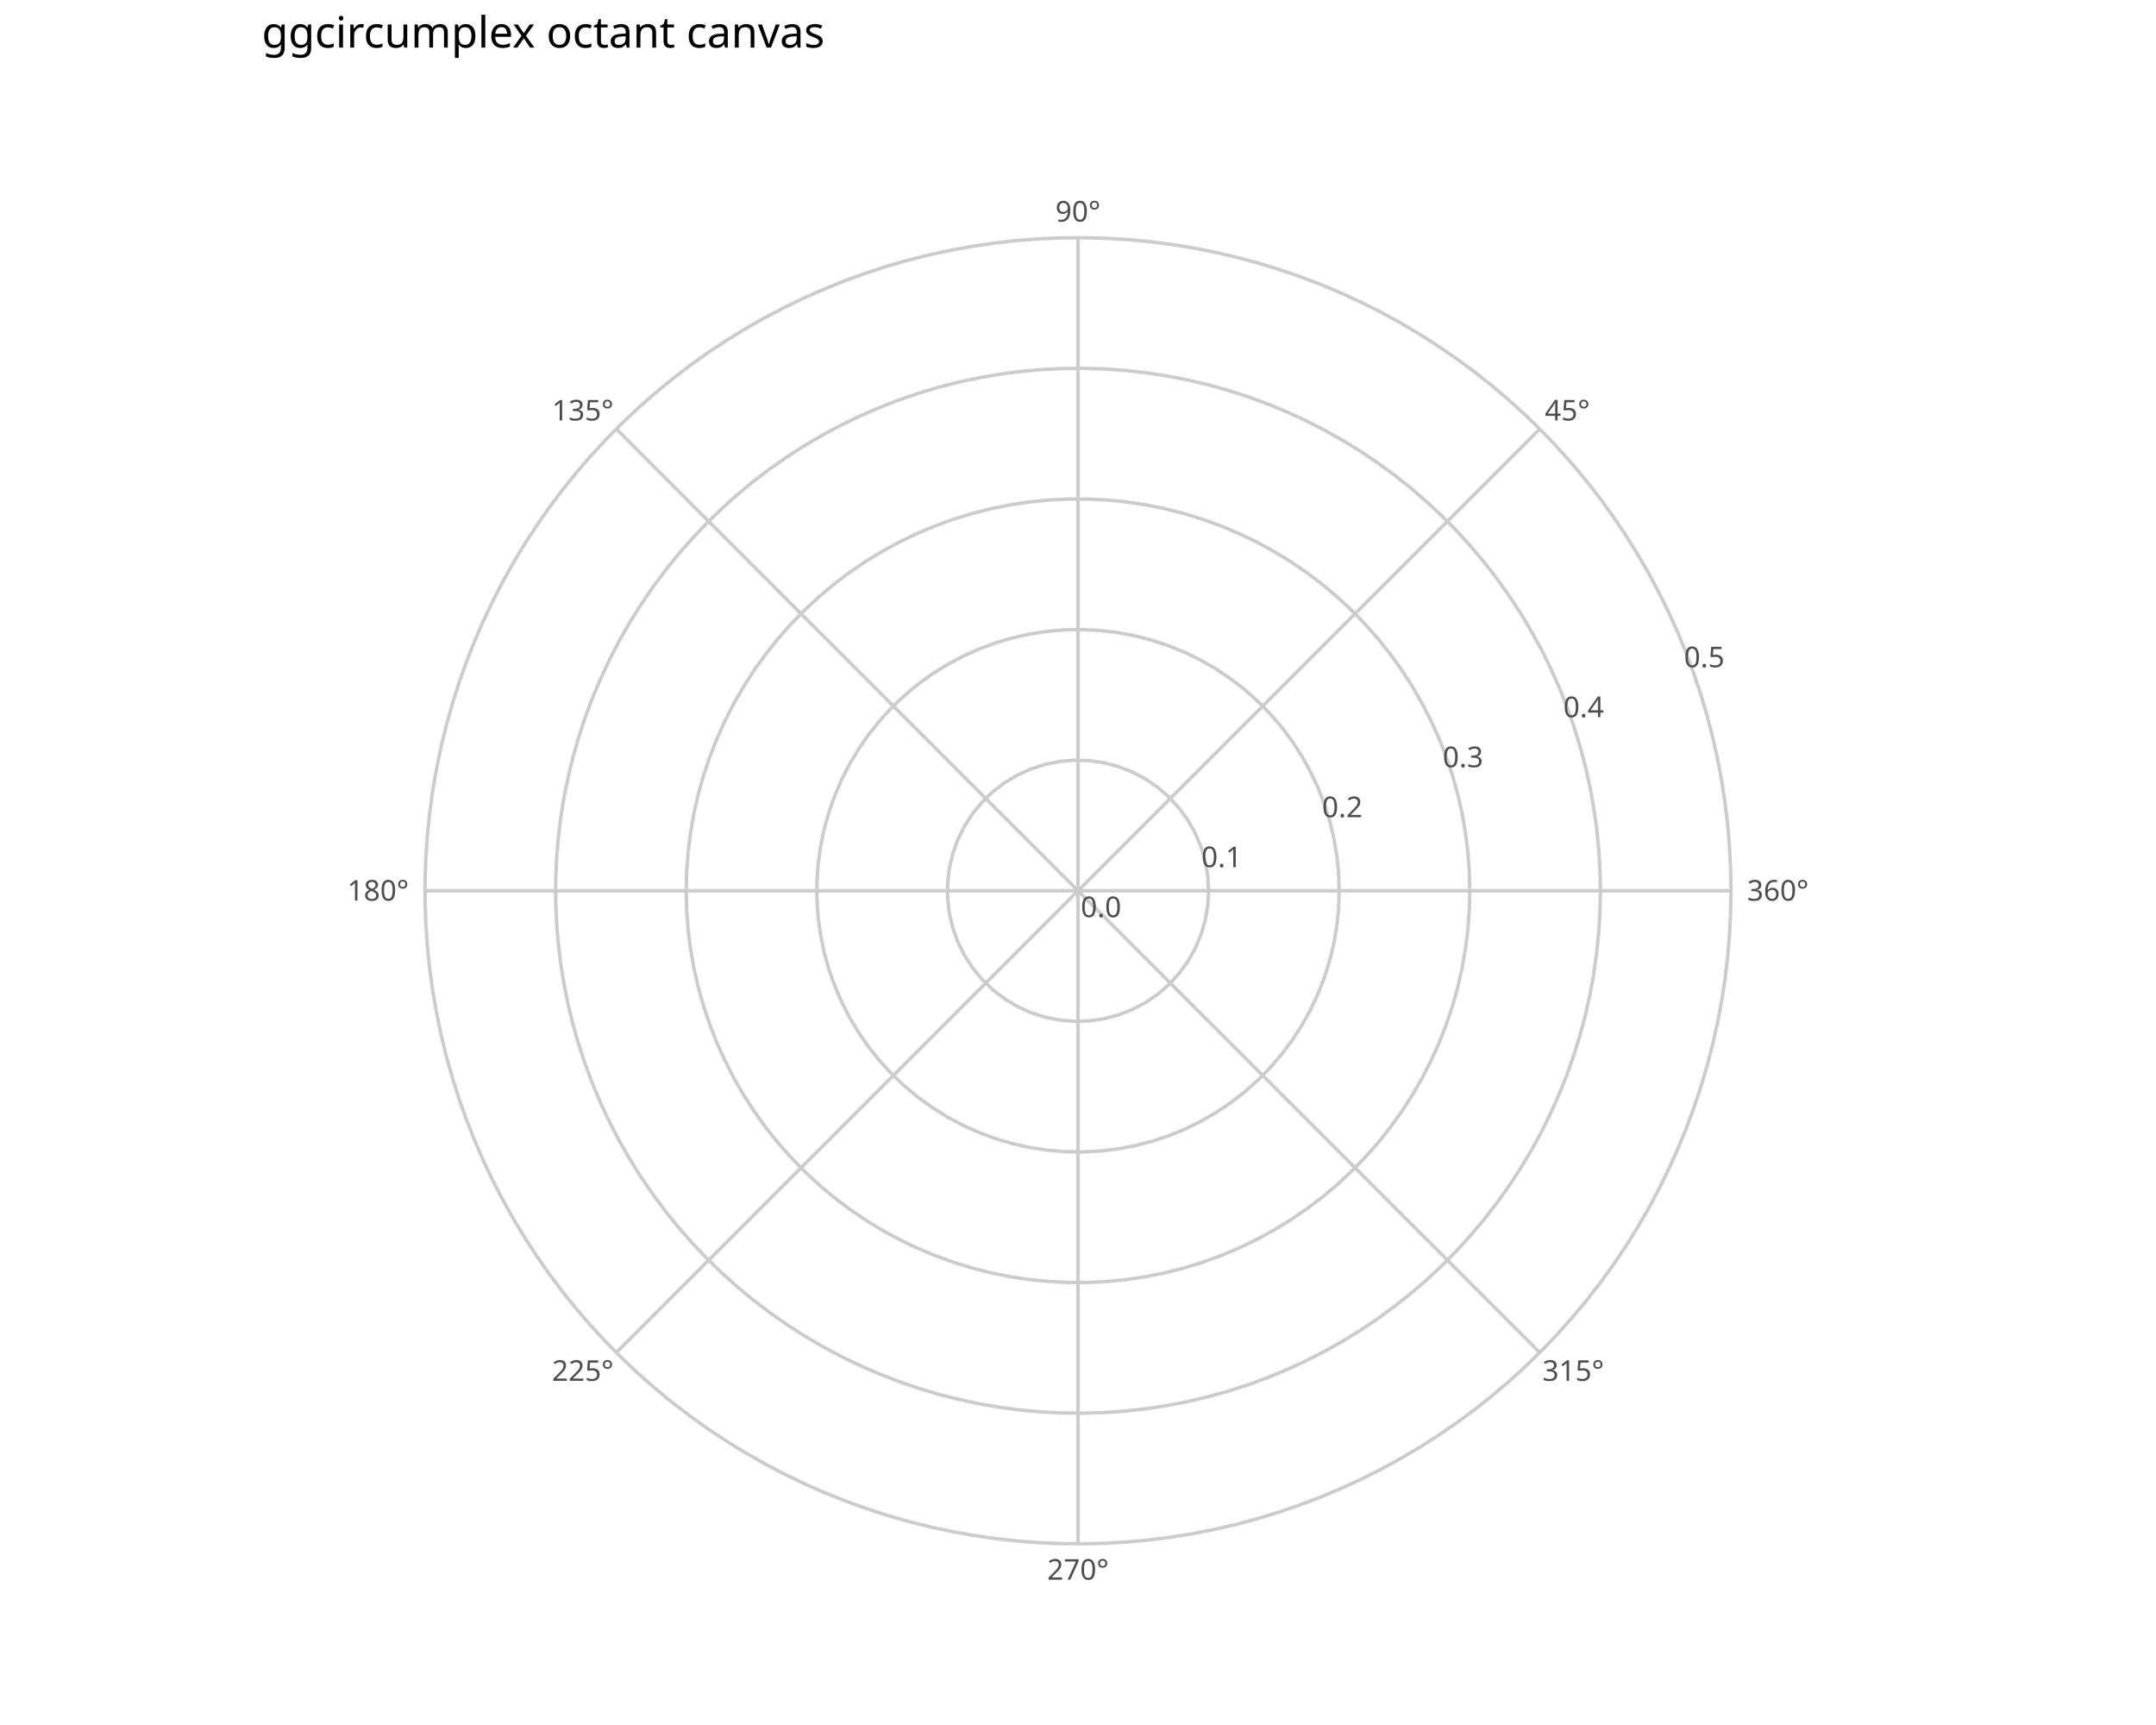
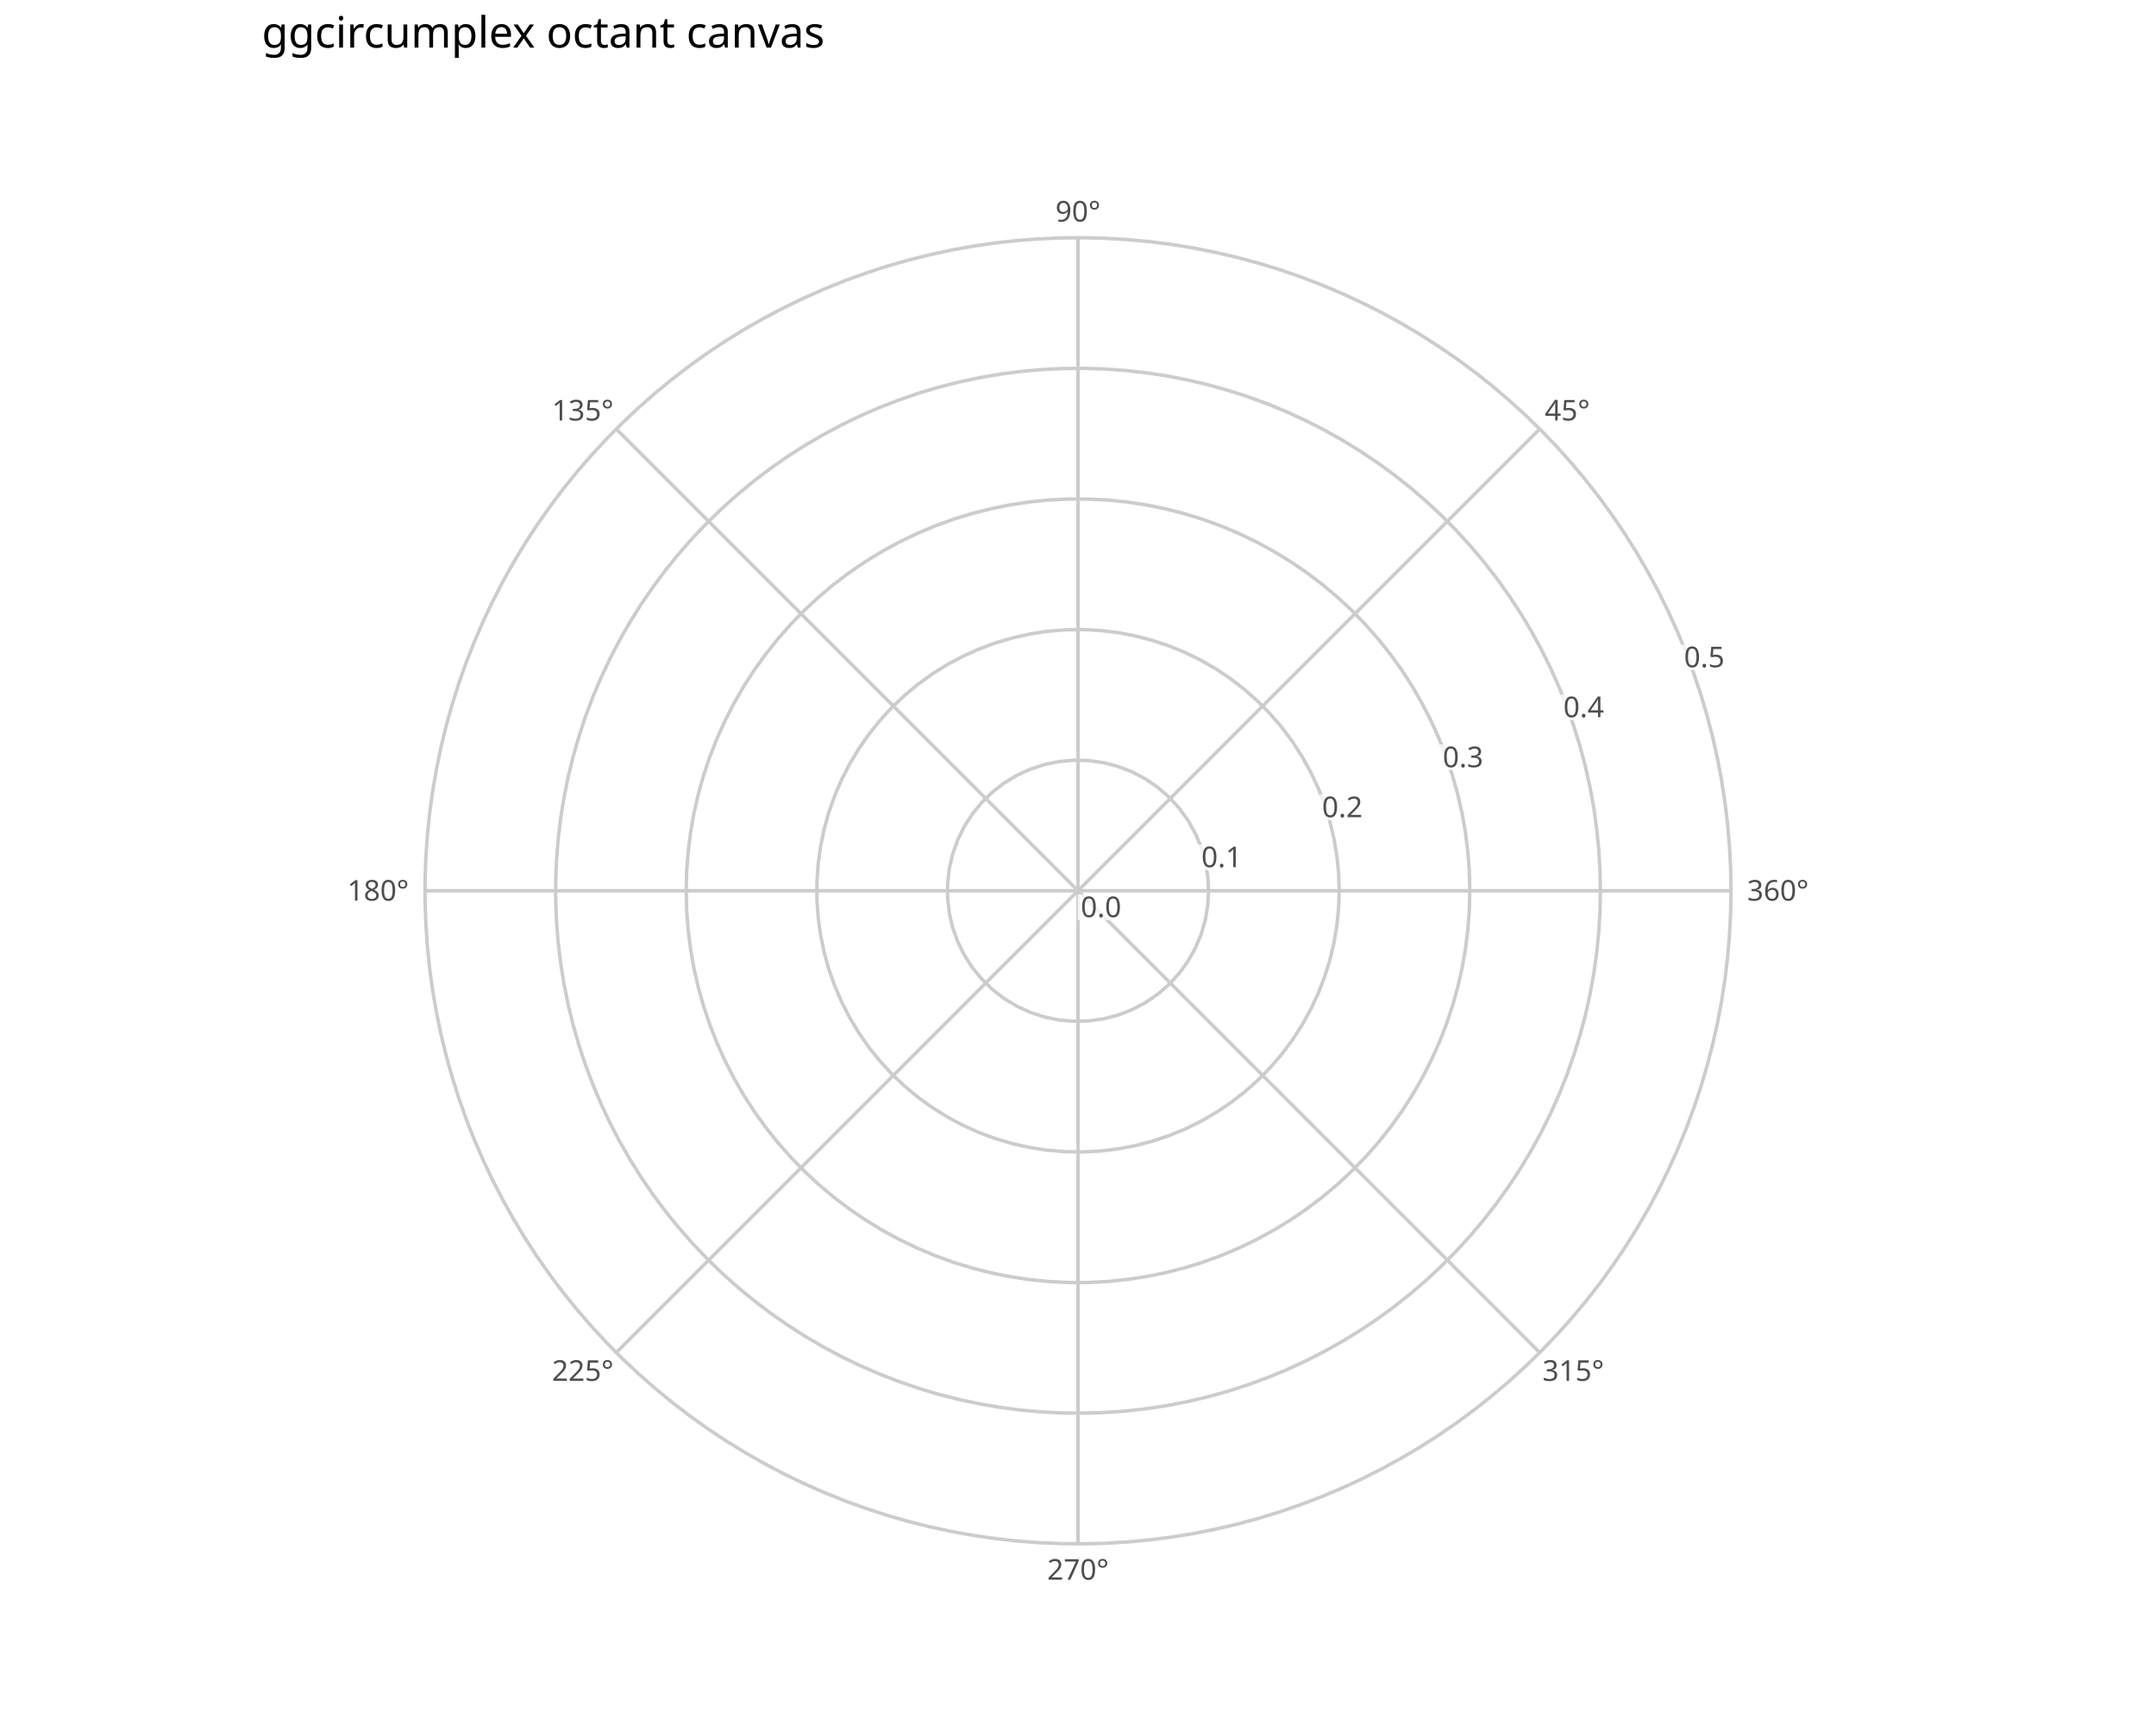
<svg xmlns="http://www.w3.org/2000/svg" class="svglite" data-engine-version="2.0" width="720.00pt" height="576.00pt" viewBox="0 0 720.00 576.00">
  <defs>
    <style type="text/css">
    .svglite line, .svglite polyline, .svglite polygon, .svglite path, .svglite rect, .svglite circle {
      fill: none;
      stroke: #000000;
      stroke-linecap: round;
      stroke-linejoin: round;
      stroke-miterlimit: 10.00;
    }
  </style>
  </defs>
  <rect width="100%" height="100%" style="stroke: none; fill: #FFFFFF;" />
  <defs>
    <clipPath id="cpMC4wMHw3MjAuMDB8MC4wMHw1NzYuMDA=">
      <rect x="0.00" y="0.00" width="720.00" height="576.00" />
    </clipPath>
  </defs>
  <g clip-path="url(#cpMC4wMHw3MjAuMDB8MC4wMHw1NzYuMDA=)">
</g>
  <defs>
    <clipPath id="cpODEuNDR8NjM4LjU2fDAuMDB8NTc2LjAw">
      <rect x="81.44" y="0.00" width="557.12" height="576.00" />
    </clipPath>
  </defs>
  <g clip-path="url(#cpODEuNDR8NjM4LjU2fDAuMDB8NTc2LjAw)">
    <rect x="81.44" y="0.00" width="557.12" height="576.00" style="stroke-width: 1.16; stroke: none; fill: #FFFFFF;" />
  </g>
  <g clip-path="url(#cpMC4wMHw3MjAuMDB8MC4wMHw1NzYuMDA=)">
    <polyline points="360.00,297.44 360.00,297.44 " style="stroke-width: 1.16; stroke: #CCCCCC; stroke-linecap: butt;" />
    <polyline points="403.61,297.44 403.33,292.47 402.48,287.56 401.08,282.78 399.14,278.20 396.69,273.86 393.76,269.83 390.40,266.16 386.63,262.90 382.52,260.09 378.12,257.77 373.48,255.96 368.66,254.69 363.73,253.99 358.75,253.84 353.79,254.27 348.91,255.26 344.18,256.80 339.65,258.87 335.38,261.44 331.44,264.48 327.87,267.95 324.72,271.80 322.02,275.99 319.83,280.46 318.15,285.15 317.03,290.00 316.46,294.95 316.46,299.93 317.03,304.88 318.15,309.73 319.83,314.42 322.02,318.88 324.72,323.07 327.87,326.93 331.44,330.40 335.38,333.44 339.65,336.01 344.18,338.08 348.91,339.62 353.79,340.61 358.75,341.03 363.73,340.89 368.66,340.18 373.48,338.92 378.12,337.11 382.52,334.79 386.63,331.98 390.40,328.72 393.76,325.05 396.69,321.02 399.14,316.68 401.08,312.09 402.48,307.32 403.33,302.41 403.61,297.44 " style="stroke-width: 1.16; stroke: #CCCCCC; stroke-linecap: butt;" />
    <polyline points="447.23,297.44 447.03,291.55 446.43,285.69 445.44,279.88 444.06,274.15 442.30,268.53 440.16,263.04 437.65,257.71 434.79,252.56 431.59,247.61 428.07,242.89 424.23,238.42 420.10,234.22 415.69,230.30 411.03,226.70 406.14,223.41 401.04,220.47 395.75,217.87 390.29,215.64 384.70,213.78 379.00,212.31 373.21,211.22 367.36,210.52 361.47,210.22 355.58,210.32 349.71,210.82 343.89,211.71 338.14,213.00 332.49,214.66 326.96,216.71 321.59,219.13 316.39,221.90 311.39,225.01 306.61,228.46 302.07,232.22 297.80,236.28 293.82,240.62 290.13,245.22 286.77,250.06 283.73,255.11 281.05,260.35 278.73,265.77 276.77,271.33 275.20,277.00 274.01,282.78 273.22,288.61 272.82,294.49 272.82,300.38 273.22,306.26 274.01,312.10 275.20,317.87 276.77,323.55 278.73,329.11 281.05,334.52 283.73,339.77 286.77,344.82 290.13,349.66 293.82,354.26 297.80,358.59 302.07,362.65 306.61,366.42 311.39,369.86 316.39,372.98 321.59,375.75 326.96,378.17 332.49,380.21 338.14,381.88 343.89,383.16 349.71,384.06 355.58,384.55 361.47,384.65 367.36,384.35 373.21,383.66 379.00,382.57 384.70,381.09 390.29,379.24 395.75,377.00 401.04,374.41 406.14,371.46 411.03,368.18 415.69,364.57 420.10,360.66 424.23,356.46 428.07,351.99 431.59,347.27 434.79,342.32 437.65,337.17 440.16,331.84 442.30,326.35 444.06,320.73 445.44,315.00 446.43,309.19 447.03,303.33 447.23,297.44 " style="stroke-width: 1.16; stroke: #CCCCCC; stroke-linecap: butt;" />
    <polyline points="490.84,297.44 490.68,290.92 490.19,284.41 489.38,277.94 488.25,271.51 486.79,265.15 485.03,258.87 482.95,252.69 480.57,246.62 477.88,240.67 474.91,234.86 471.64,229.21 468.11,223.73 464.30,218.44 460.23,213.34 455.91,208.44 451.36,203.77 446.58,199.34 441.58,195.14 436.38,191.20 430.99,187.53 425.42,184.13 419.69,181.01 413.81,178.18 407.80,175.64 401.67,173.41 395.44,171.49 389.11,169.88 382.72,168.59 376.27,167.61 369.78,166.96 363.26,166.64 356.74,166.64 350.22,166.96 343.73,167.61 337.28,168.59 330.89,169.88 324.56,171.49 318.33,173.41 312.20,175.64 306.19,178.18 300.31,181.01 294.58,184.13 289.01,187.53 283.62,191.20 278.42,195.14 273.42,199.34 268.64,203.77 264.09,208.44 259.77,213.34 255.70,218.44 251.89,223.73 248.36,229.21 245.09,234.86 242.12,240.67 239.43,246.62 237.05,252.69 234.97,258.87 233.21,265.15 231.75,271.51 230.62,277.94 229.81,284.41 229.32,290.92 229.16,297.44 229.32,303.96 229.81,310.47 230.62,316.94 231.75,323.36 233.21,329.72 234.97,336.00 237.05,342.19 239.43,348.26 242.12,354.21 245.09,360.01 248.36,365.66 251.89,371.14 255.70,376.44 259.77,381.54 264.09,386.43 268.64,391.10 273.42,395.54 278.42,399.73 283.62,403.67 289.01,407.35 294.58,410.75 300.31,413.87 306.19,416.70 312.20,419.23 318.33,421.47 324.56,423.39 330.89,425.00 337.28,426.29 343.73,427.26 350.22,427.91 356.74,428.24 363.26,428.24 369.78,427.91 376.27,427.26 382.72,426.29 389.11,425.00 395.44,423.39 401.67,421.47 407.80,419.23 413.81,416.70 419.69,413.87 425.42,410.75 430.99,407.35 436.38,403.67 441.58,399.73 446.58,395.54 451.36,391.10 455.91,386.43 460.23,381.54 464.30,376.44 468.11,371.14 471.64,365.66 474.91,360.01 477.88,354.21 480.57,348.26 482.95,342.19 485.03,336.00 486.79,329.72 488.25,323.36 489.38,316.94 490.19,310.47 490.68,303.96 490.84,297.44 " style="stroke-width: 1.16; stroke: #CCCCCC; stroke-linecap: butt;" />
    <polyline points="534.45,297.44 534.31,290.46 533.90,283.49 533.20,276.54 532.22,269.63 530.97,262.76 529.45,255.95 527.65,249.20 525.59,242.53 523.26,235.95 520.67,229.47 517.82,223.10 514.72,216.84 511.37,210.72 507.78,204.73 503.95,198.89 499.89,193.21 495.61,187.70 491.11,182.36 486.40,177.20 481.49,172.24 476.39,167.48 471.09,162.93 465.62,158.59 459.98,154.48 454.18,150.59 448.23,146.94 442.14,143.53 435.92,140.37 429.57,137.46 423.12,134.80 416.56,132.41 409.91,130.28 403.18,128.41 396.38,126.82 389.53,125.50 382.63,124.46 375.69,123.69 368.72,123.20 361.75,122.99 354.76,123.06 347.79,123.41 340.84,124.04 333.92,124.95 327.04,126.13 320.21,127.58 313.44,129.31 306.76,131.31 300.15,133.57 293.64,136.10 287.24,138.88 280.96,141.92 274.80,145.21 268.77,148.74 262.90,152.51 257.18,156.51 251.62,160.73 246.24,165.18 241.04,169.84 236.03,174.70 231.22,179.76 226.61,185.01 222.22,190.43 218.05,196.03 214.10,201.79 210.39,207.70 206.92,213.76 203.70,219.95 200.72,226.27 198.00,232.70 195.54,239.23 193.35,245.86 191.42,252.57 189.76,259.35 188.37,266.19 187.25,273.08 186.42,280.01 185.86,286.97 185.58,293.95 185.58,300.93 185.86,307.90 186.42,314.86 187.25,321.79 188.37,328.69 189.76,335.53 191.42,342.31 193.35,349.02 195.54,355.64 198.00,362.18 200.72,368.61 203.70,374.92 206.92,381.11 210.39,387.17 214.10,393.09 218.05,398.85 222.22,404.45 226.61,409.87 231.22,415.12 236.03,420.18 241.04,425.04 246.24,429.70 251.62,434.14 257.18,438.37 262.90,442.37 268.77,446.14 274.80,449.67 280.96,452.96 287.24,456.00 293.64,458.78 300.15,461.30 306.76,463.57 313.44,465.57 320.21,467.29 327.04,468.75 333.92,469.93 340.84,470.84 347.79,471.46 354.76,471.81 361.75,471.88 368.72,471.67 375.69,471.19 382.63,470.42 389.53,469.37 396.38,468.06 403.18,466.46 409.91,464.60 416.56,462.47 423.12,460.07 429.57,457.42 435.92,454.51 442.14,451.34 448.23,447.93 454.18,444.28 459.98,440.40 465.62,436.28 471.09,431.95 476.39,427.39 481.49,422.63 486.40,417.67 491.11,412.52 495.61,407.18 499.89,401.67 503.95,395.99 507.78,390.15 511.37,384.16 514.72,378.04 517.82,371.78 520.67,365.41 523.26,358.92 525.59,352.34 527.65,345.67 529.45,338.93 530.97,332.11 532.22,325.25 533.20,318.33 533.90,311.39 534.31,304.42 534.45,297.44 " style="stroke-width: 1.16; stroke: #CCCCCC; stroke-linecap: butt;" />
    <polyline points="578.07,297.44 577.94,290.03 577.56,282.64 576.94,275.26 576.06,267.90 574.93,260.59 573.56,253.31 571.93,246.08 570.07,238.91 567.96,231.82 565.61,224.79 563.03,217.85 560.21,211.00 557.16,204.26 553.88,197.61 550.38,191.09 546.65,184.69 542.72,178.41 538.57,172.28 534.22,166.28 529.66,160.44 524.91,154.76 519.97,149.24 514.85,143.90 509.55,138.73 504.07,133.74 498.43,128.94 492.63,124.34 486.67,119.94 480.57,115.74 474.33,111.75 467.96,107.97 461.47,104.42 454.85,101.08 448.13,97.97 441.31,95.10 434.39,92.45 427.39,90.04 420.31,87.88 413.15,85.95 405.94,84.27 398.68,82.83 391.37,81.64 384.02,80.70 376.65,80.01 369.26,79.57 361.85,79.38 354.45,79.44 347.05,79.76 339.66,80.32 332.30,81.14 324.97,82.20 317.68,83.52 310.44,85.08 303.26,86.88 296.14,88.93 289.10,91.22 282.14,93.74 275.27,96.51 268.49,99.50 261.83,102.72 255.27,106.17 248.84,109.83 242.53,113.72 236.36,117.81 230.33,122.11 224.45,126.62 218.73,131.32 213.17,136.21 207.78,141.29 202.57,146.55 197.53,151.98 192.69,157.58 188.03,163.35 183.58,169.26 179.33,175.33 175.29,181.53 171.46,187.87 167.85,194.34 164.46,200.92 161.29,207.62 158.36,214.42 155.65,221.31 153.19,228.29 150.96,235.36 148.97,242.49 147.23,249.69 145.73,256.94 144.47,264.24 143.47,271.58 142.72,278.95 142.22,286.33 141.96,293.74 141.96,301.14 142.22,308.54 142.72,315.93 143.47,323.30 144.47,330.64 145.73,337.94 147.23,345.19 148.97,352.39 150.96,359.52 153.19,366.58 155.65,373.57 158.36,380.46 161.29,387.26 164.46,393.96 167.85,400.54 171.46,407.01 175.29,413.35 179.33,419.55 183.58,425.62 188.03,431.53 192.69,437.29 197.53,442.89 202.57,448.33 207.78,453.59 213.17,458.67 218.73,463.56 224.45,468.26 230.33,472.76 236.36,477.07 242.53,481.16 248.84,485.04 255.27,488.71 261.83,492.16 268.49,495.38 275.27,498.37 282.14,501.13 289.10,503.66 296.14,505.95 303.26,508.00 310.44,509.80 317.68,511.36 324.97,512.67 332.30,513.74 339.66,514.56 347.05,515.12 354.45,515.43 361.85,515.50 369.26,515.31 376.65,514.87 384.02,514.18 391.37,513.24 398.68,512.05 405.94,510.61 413.15,508.93 420.31,507.00 427.39,504.83 434.39,502.42 441.31,499.78 448.13,496.90 454.85,493.80 461.47,490.46 467.96,486.90 474.33,483.13 480.57,479.14 486.67,474.94 492.63,470.54 498.43,465.93 504.07,461.14 509.55,456.15 514.85,450.98 519.97,445.63 524.91,440.11 529.66,434.43 534.22,428.59 538.57,422.60 542.72,416.47 546.65,410.19 550.38,403.79 553.88,397.26 557.16,390.62 560.21,383.87 563.03,377.03 565.61,370.09 567.96,363.06 570.07,355.96 571.93,348.80 573.56,341.57 574.93,334.29 576.06,326.97 576.94,319.62 577.56,312.24 577.94,304.84 578.07,297.44 " style="stroke-width: 1.16; stroke: #CCCCCC; stroke-linecap: butt;" />
    <polyline points="360.00,297.44 360.00,289.92 360.00,282.40 360.00,274.88 360.00,267.36 360.00,259.84 360.00,252.32 360.00,244.80 360.00,237.28 360.00,229.76 360.00,222.24 360.00,214.72 360.00,207.20 360.00,199.68 360.00,192.16 360.00,184.65 360.00,177.13 360.00,169.61 360.00,162.09 360.00,154.57 360.00,147.05 360.00,139.53 360.00,132.01 360.00,124.49 360.00,116.97 360.00,109.45 360.00,101.93 360.00,94.41 360.00,86.89 360.00,79.37 " style="stroke-width: 1.16; stroke: #CCCCCC; stroke-linecap: butt;" />
    <polyline points="360.00,297.44 354.68,292.12 349.37,286.80 344.05,281.49 338.73,276.17 333.41,270.85 328.10,265.54 322.78,260.22 317.46,254.90 312.15,249.58 306.83,244.27 301.51,238.95 296.19,233.63 290.88,228.32 285.56,223.00 280.24,217.68 274.93,212.36 269.61,207.05 264.29,201.73 258.97,196.41 253.66,191.10 248.34,185.78 243.02,180.46 237.71,175.14 232.39,169.83 227.07,164.51 221.75,159.19 216.44,153.88 211.12,148.56 205.80,143.24 " style="stroke-width: 1.16; stroke: #CCCCCC; stroke-linecap: butt;" />
    <polyline points="360.00,297.44 352.48,297.44 344.96,297.44 337.44,297.44 329.92,297.44 322.40,297.44 314.88,297.44 307.36,297.44 299.84,297.44 292.32,297.44 284.80,297.44 277.28,297.44 269.77,297.44 262.25,297.44 254.73,297.44 247.21,297.44 239.69,297.44 232.17,297.44 224.65,297.44 217.13,297.44 209.61,297.44 202.09,297.44 194.57,297.44 187.05,297.44 179.53,297.44 172.01,297.44 164.49,297.44 156.97,297.44 149.45,297.44 141.93,297.44 " style="stroke-width: 1.16; stroke: #CCCCCC; stroke-linecap: butt;" />
    <polyline points="360.00,297.44 354.68,302.76 349.37,308.07 344.05,313.39 338.73,318.71 333.41,324.02 328.10,329.34 322.78,334.66 317.46,339.98 312.15,345.29 306.83,350.61 301.51,355.93 296.19,361.24 290.88,366.56 285.56,371.88 280.24,377.20 274.93,382.51 269.61,387.83 264.29,393.15 258.97,398.46 253.66,403.78 248.34,409.10 243.02,414.42 237.71,419.73 232.39,425.05 227.07,430.37 221.75,435.68 216.44,441.00 211.12,446.32 205.80,451.64 " style="stroke-width: 1.16; stroke: #CCCCCC; stroke-linecap: butt;" />
    <polyline points="360.00,297.44 360.00,304.96 360.00,312.48 360.00,320.00 360.00,327.52 360.00,335.04 360.00,342.56 360.00,350.08 360.00,357.59 360.00,365.11 360.00,372.63 360.00,380.15 360.00,387.67 360.00,395.19 360.00,402.71 360.00,410.23 360.00,417.75 360.00,425.27 360.00,432.79 360.00,440.31 360.00,447.83 360.00,455.35 360.00,462.87 360.00,470.39 360.00,477.91 360.00,485.43 360.00,492.95 360.00,500.47 360.00,507.99 360.00,515.51 " style="stroke-width: 1.16; stroke: #CCCCCC; stroke-linecap: butt;" />
    <polyline points="360.00,297.44 365.32,302.76 370.63,308.07 375.95,313.39 381.27,318.71 386.59,324.02 391.90,329.34 397.22,334.66 402.54,339.98 407.85,345.29 413.17,350.61 418.49,355.93 423.81,361.24 429.12,366.56 434.44,371.88 439.76,377.20 445.07,382.51 450.39,387.83 455.71,393.15 461.03,398.46 466.34,403.78 471.66,409.10 476.98,414.42 482.29,419.73 487.61,425.05 492.93,430.37 498.25,435.68 503.56,441.00 508.88,446.32 514.20,451.64 " style="stroke-width: 1.16; stroke: #CCCCCC; stroke-linecap: butt;" />
    <polyline points="360.00,297.44 367.52,297.44 375.04,297.44 382.56,297.44 390.08,297.44 397.60,297.44 405.12,297.44 412.64,297.44 420.16,297.44 427.68,297.44 435.20,297.44 442.72,297.44 450.23,297.44 457.75,297.44 465.27,297.44 472.79,297.44 480.31,297.44 487.83,297.44 495.35,297.44 502.87,297.44 510.39,297.44 517.91,297.44 525.43,297.44 532.95,297.44 540.47,297.44 547.99,297.44 555.51,297.44 563.03,297.44 570.55,297.44 578.07,297.44 " style="stroke-width: 1.16; stroke: #CCCCCC; stroke-linecap: butt;" />
    <polyline points="360.00,297.44 365.32,292.12 370.63,286.80 375.95,281.49 381.27,276.17 386.59,270.85 391.90,265.54 397.22,260.22 402.54,254.90 407.85,249.58 413.17,244.27 418.49,238.95 423.81,233.63 429.12,228.32 434.44,223.00 439.76,217.68 445.07,212.36 450.39,207.05 455.71,201.73 461.03,196.41 466.34,191.10 471.66,185.78 476.98,180.46 482.29,175.14 487.61,169.83 492.93,164.51 498.25,159.19 503.56,153.88 508.88,148.56 514.20,143.24 " style="stroke-width: 1.16; stroke: #CCCCCC; stroke-linecap: butt;" />
    <text x="360.00" y="73.99" text-anchor="middle" style="font-size: 9.60px; fill: #4D4D4D; font-family: sans;" textLength="14.52px" lengthAdjust="spacingAndGlyphs">90°</text>
    <text x="204.91" y="140.41" text-anchor="end" style="font-size: 9.60px; fill: #4D4D4D; font-family: sans;" textLength="19.86px" lengthAdjust="spacingAndGlyphs">135°</text>
    <text x="136.55" y="300.74" text-anchor="end" style="font-size: 9.60px; fill: #4D4D4D; font-family: sans;" textLength="19.86px" lengthAdjust="spacingAndGlyphs">180°</text>
    <text x="204.91" y="461.08" text-anchor="end" style="font-size: 9.60px; fill: #4D4D4D; font-family: sans;" textLength="19.86px" lengthAdjust="spacingAndGlyphs">225°</text>
    <text x="360.00" y="527.49" text-anchor="middle" style="font-size: 9.60px; fill: #4D4D4D; font-family: sans;" textLength="19.86px" lengthAdjust="spacingAndGlyphs">270°</text>
    <text x="515.09" y="461.08" style="font-size: 9.60px; fill: #4D4D4D; font-family: sans;" textLength="19.86px" lengthAdjust="spacingAndGlyphs">315°</text>
    <text x="583.45" y="300.74" style="font-size: 9.60px; fill: #4D4D4D; font-family: sans;" textLength="19.86px" lengthAdjust="spacingAndGlyphs">360°</text>
    <text x="515.87" y="140.41" style="font-size: 9.60px; fill: #4D4D4D; font-family: sans;" textLength="14.52px" lengthAdjust="spacingAndGlyphs">45°</text>
+     <rect x="359.92" y="298.65" width="15.34" height="8.60" style="stroke-width: 0.75; stroke: none; fill: #FFFFFF; fill-opacity: 0.75;" />
+     <rect x="400.21" y="281.96" width="15.34" height="8.60" style="stroke-width: 0.75; stroke: none; fill: #FFFFFF; fill-opacity: 0.75;" />
+     <rect x="440.51" y="265.27" width="15.34" height="8.60" style="stroke-width: 0.75; stroke: none; fill: #FFFFFF; fill-opacity: 0.75;" />
+     <rect x="480.80" y="248.58" width="15.34" height="8.60" style="stroke-width: 0.75; stroke: none; fill: #FFFFFF; fill-opacity: 0.75;" />
+     <rect x="521.09" y="231.89" width="15.34" height="8.60" style="stroke-width: 0.75; stroke: none; fill: #FFFFFF; fill-opacity: 0.75;" />
+     <rect x="561.39" y="215.20" width="15.34" height="8.60" style="stroke-width: 0.75; stroke: none; fill: #FFFFFF; fill-opacity: 0.75;" />
    <text x="360.92" y="306.25" style="font-size: 9.60px; fill: #4D4D4D; font-family: sans;" textLength="13.35px" lengthAdjust="spacingAndGlyphs">0.0</text>
    <text x="401.21" y="289.56" style="font-size: 9.60px; fill: #4D4D4D; font-family: sans;" textLength="13.35px" lengthAdjust="spacingAndGlyphs">0.1</text>
    <text x="441.50" y="272.87" style="font-size: 9.60px; fill: #4D4D4D; font-family: sans;" textLength="13.35px" lengthAdjust="spacingAndGlyphs">0.2</text>
    <text x="481.80" y="256.18" style="font-size: 9.60px; fill: #4D4D4D; font-family: sans;" textLength="13.35px" lengthAdjust="spacingAndGlyphs">0.3</text>
    <text x="522.09" y="239.49" style="font-size: 9.60px; fill: #4D4D4D; font-family: sans;" textLength="13.35px" lengthAdjust="spacingAndGlyphs">0.4</text>
    <text x="562.38" y="222.80" style="font-size: 9.60px; fill: #4D4D4D; font-family: sans;" textLength="13.35px" lengthAdjust="spacingAndGlyphs">0.5</text>
    <text x="87.42" y="15.89" style="font-size: 14.40px; font-family: sans;" textLength="177.73px" lengthAdjust="spacingAndGlyphs">ggcircumplex octant canvas</text>
  </g>
</svg>
